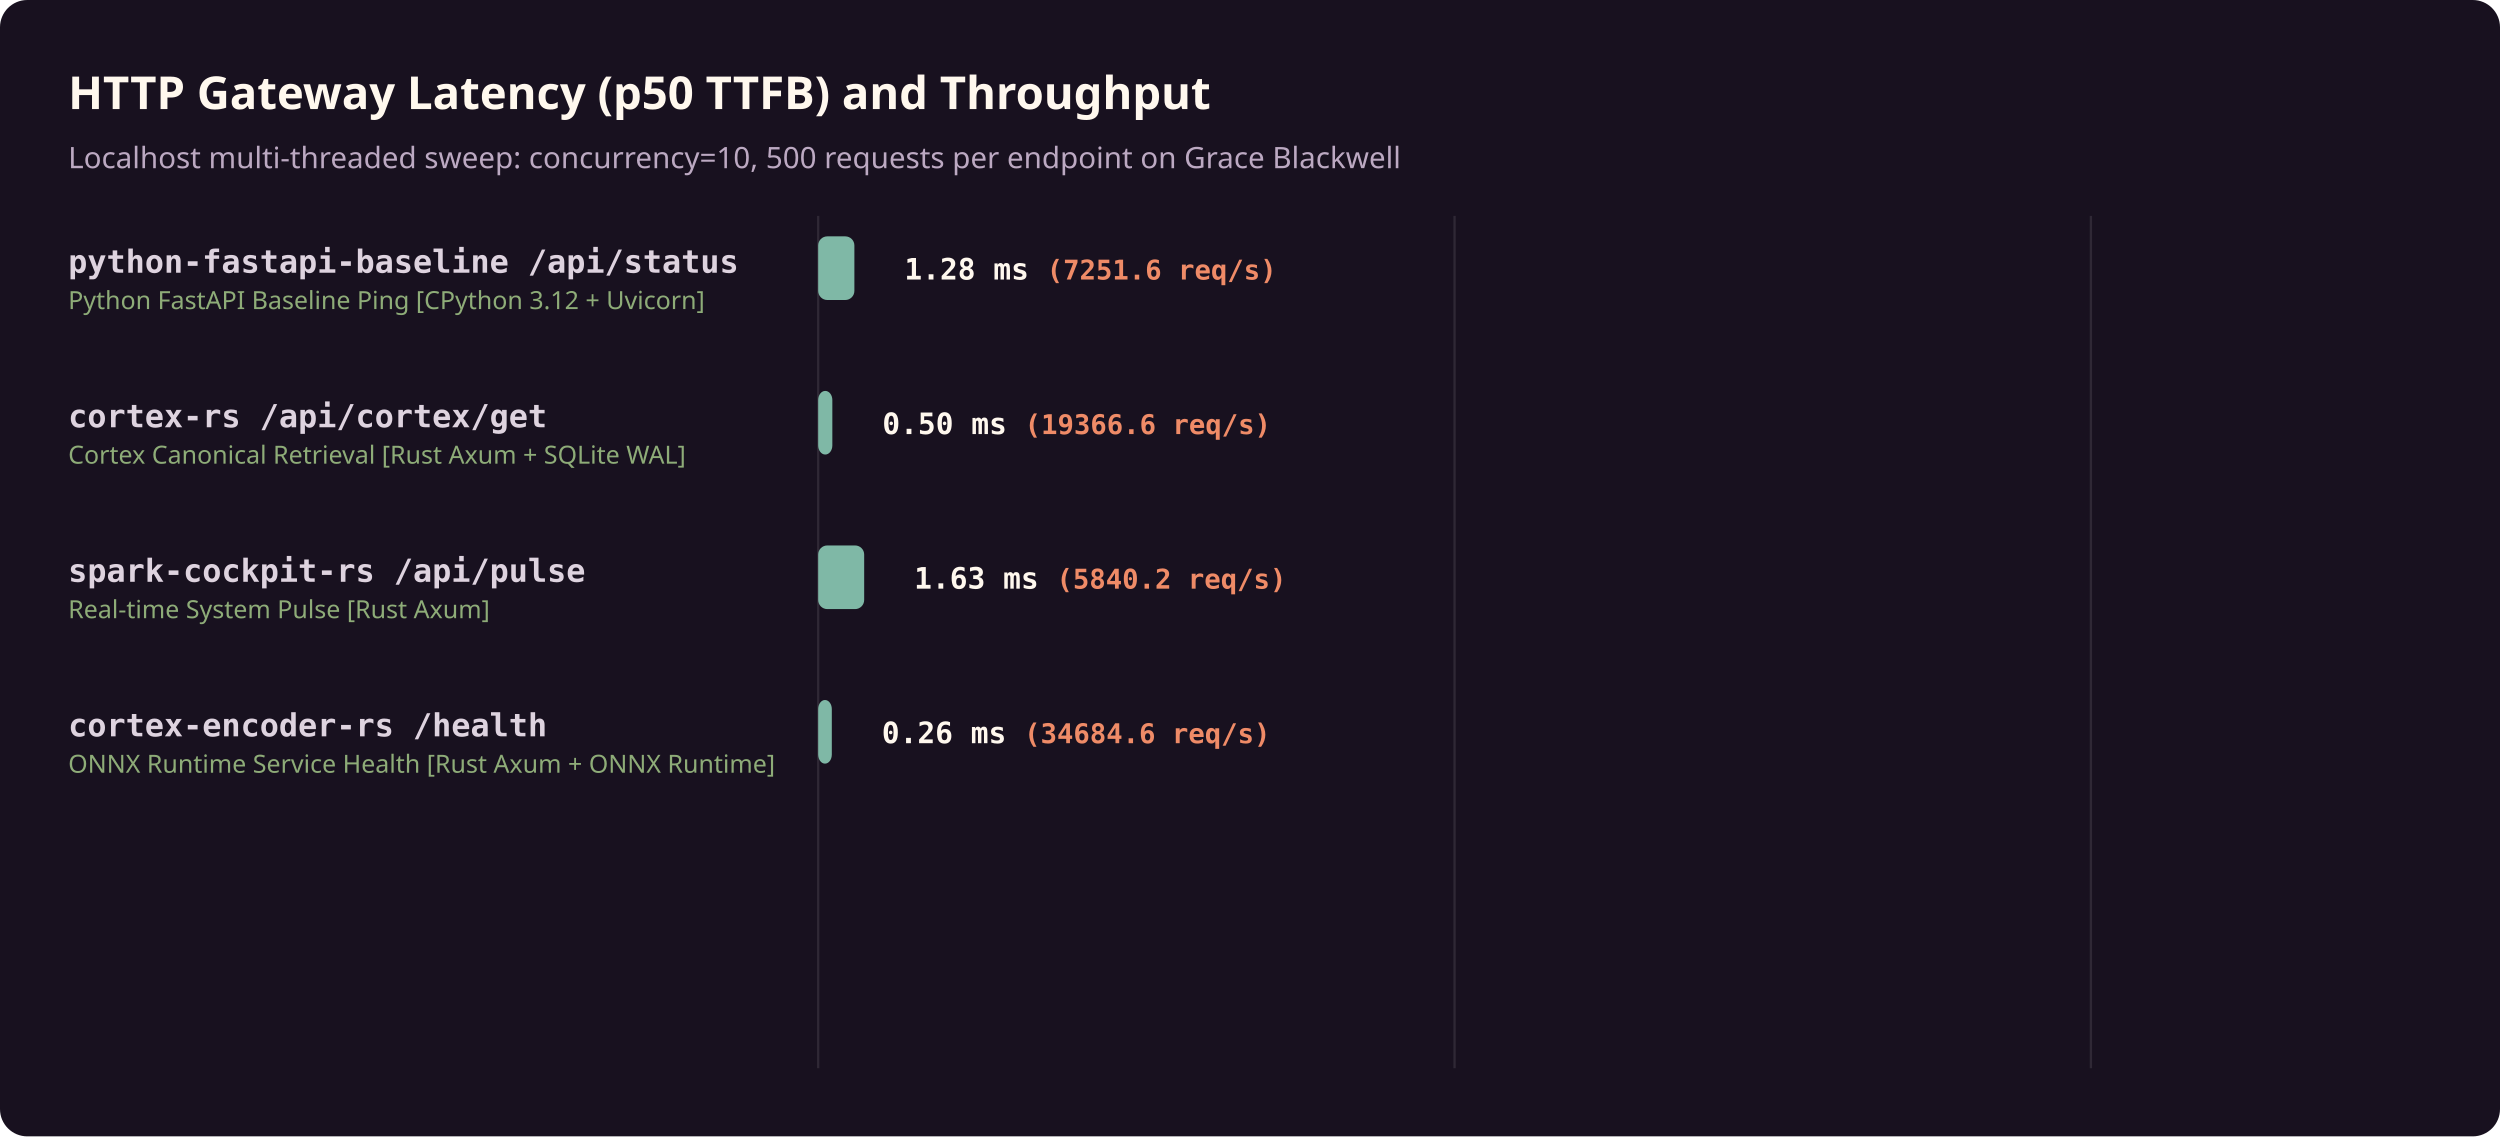
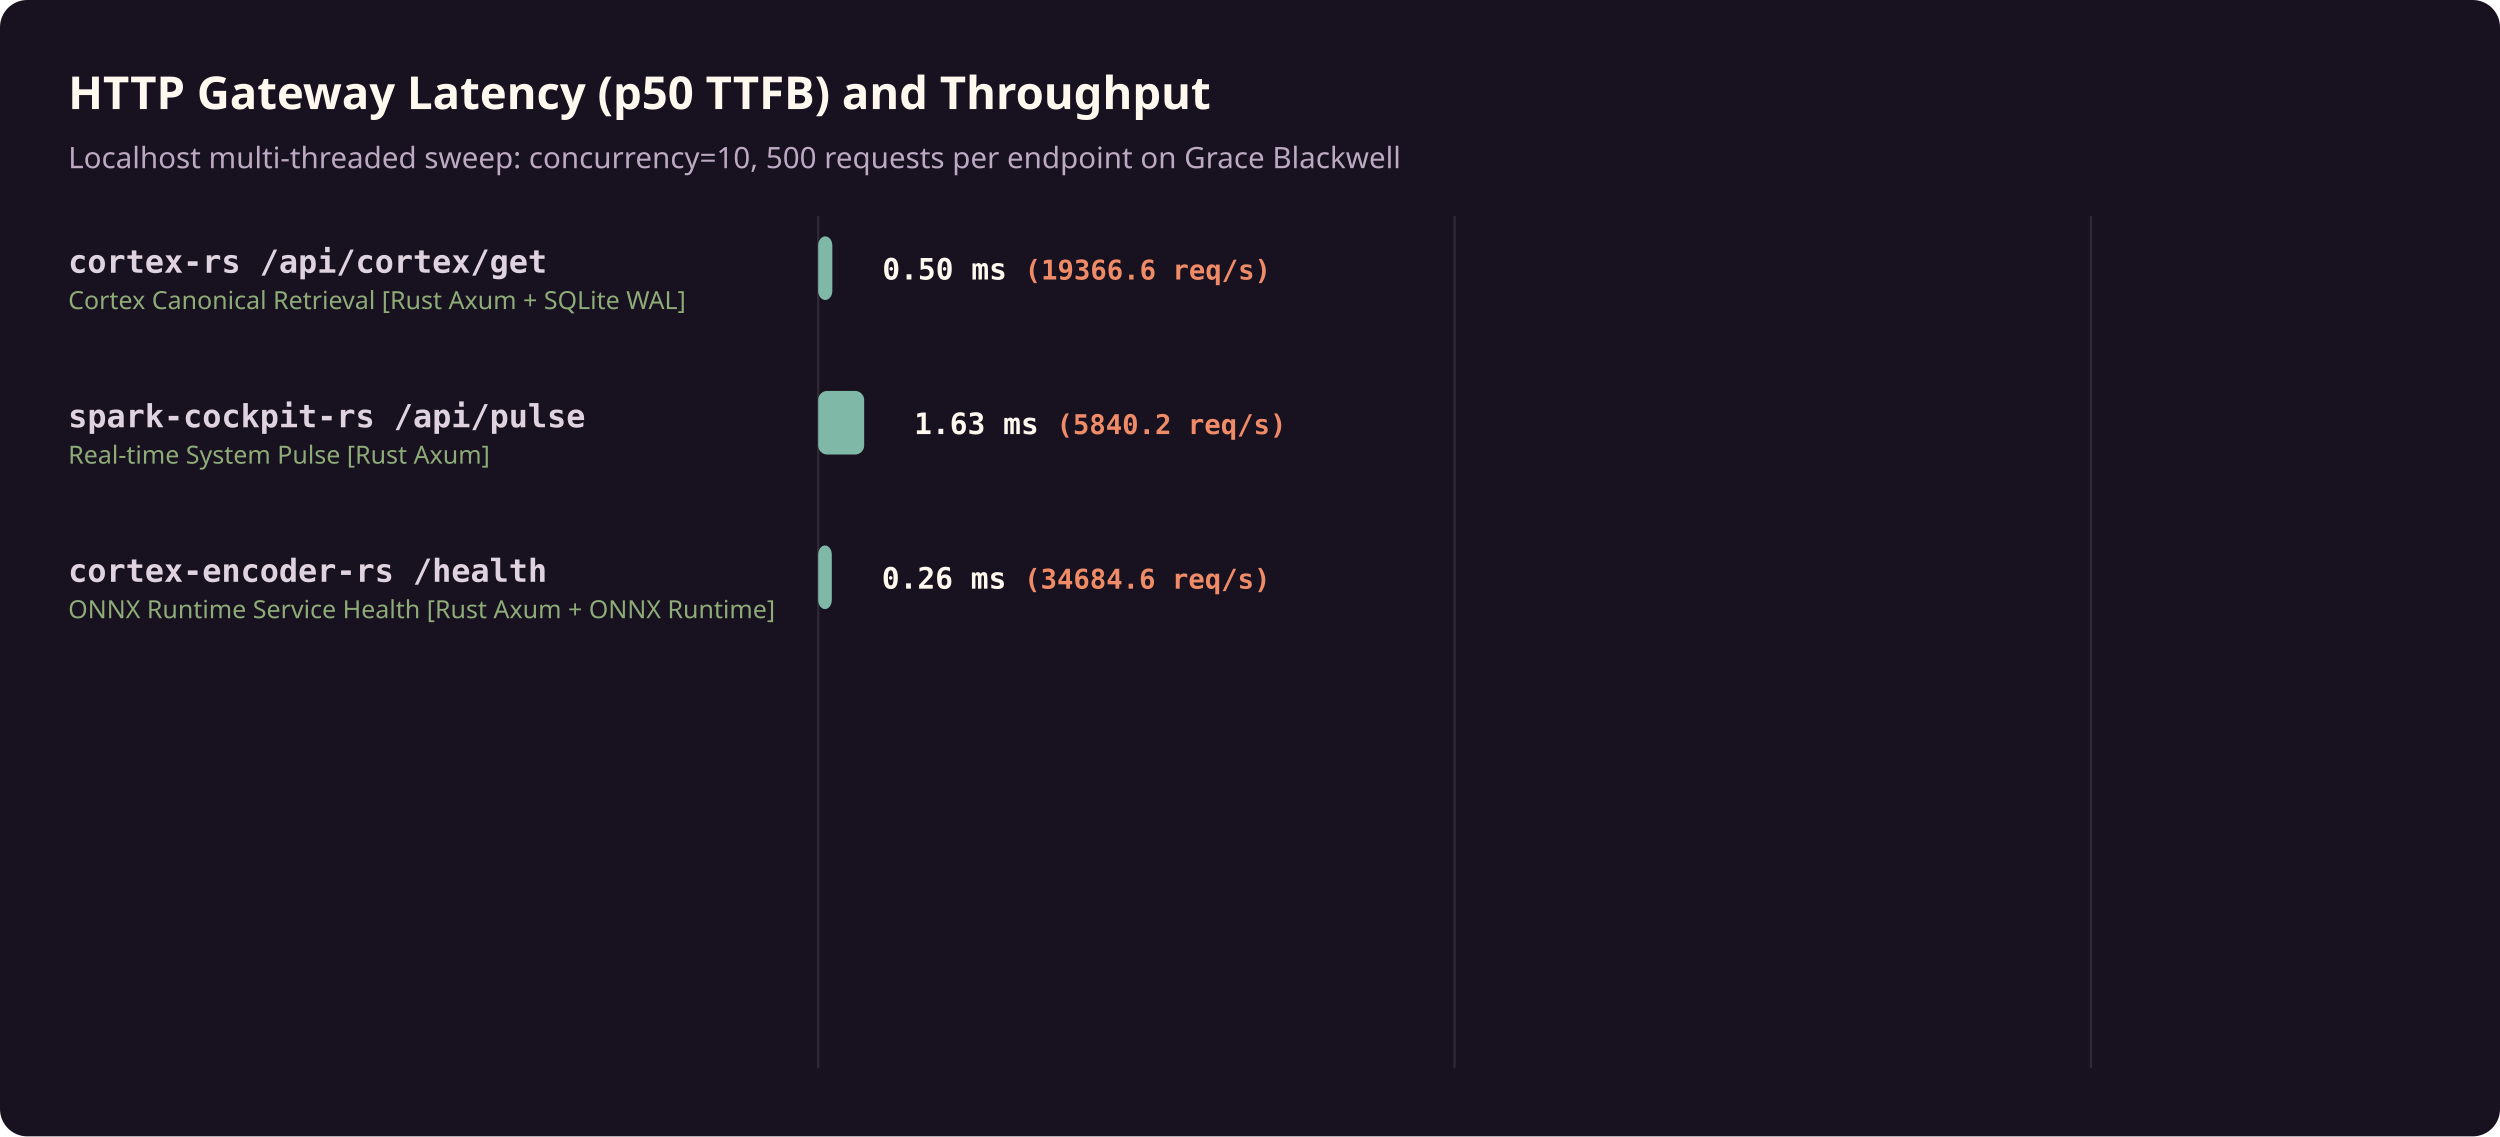
<svg xmlns="http://www.w3.org/2000/svg" viewBox="0 0 1100 500" width="100%" height="100%">
  <defs>
    <style>
      .bg { fill: #18111f; }
      .title { font-family: ui-sans-serif, system-ui, sans-serif; font-size: 20px; font-weight: 700; fill: #fff8ee; }
      .subtitle { font-family: ui-sans-serif, system-ui, sans-serif; font-size: 13px; fill: #bca9c2; }
      .label-service { font-family: ui-monospace, monospace; font-size: 14px; font-weight: 700; fill: #ded3df; }
      .label-role { font-family: ui-sans-serif, system-ui, sans-serif; font-size: 11px; fill: #8eac78; }
      .label-val { font-family: ui-monospace, monospace; font-size: 13px; font-weight: 700; fill: #fff8ee; }
      .throughput { font-size: 12px; font-weight: 600; fill: #ef8b67; }
      .grid { stroke: rgba(222, 211, 223, 0.12); stroke-width: 1; }
    </style>
  </defs>
  <rect width="100%" height="100%" rx="12" class="bg" />
  <text x="30" y="48" class="title">HTTP Gateway Latency (p50 TTFB) and Throughput</text>
  <text x="30" y="74" class="subtitle">Localhost multi-threaded sweep: concurrency=10, 500 requests per endpoint on Grace Blackwell</text>
  <line x1="360" y1="95" x2="360" y2="470" class="grid" />
  <line x1="640" y1="95" x2="640" y2="470" class="grid" />
  <line x1="920" y1="95" x2="920" y2="470" class="grid" />
  <g class="bar-row">
-     <text x="30" y="120" class="label-service">python-fastapi-baseline /api/status</text>
-     <text x="30" y="136" class="label-role">Python FastAPI Baseline Ping [CPython 3.12 + Uvicorn]</text>
-     <rect x="360" y="104" width="15.928" height="28" rx="4" fill="#7fb8a6" />
-     <text x="397.928" y="123" class="label-val">1.28 ms <tspan class="throughput">(7251.6 req/s)</tspan>
+     <text x="30" y="120" class="label-service">cortex-rs /api/cortex/get</text>
+     <text x="30" y="136" class="label-role">Cortex Canonical Retrieval [Rust Axum + SQLite WAL]</text>
+     <rect x="360" y="104" width="6.229" height="28" rx="4" fill="#7fb8a6" />
+     <text x="388.229" y="123" class="label-val">0.50 ms <tspan class="throughput">(19366.6 req/s)</tspan>
    </text>
  </g>
  <g class="bar-row">
-     <text x="30" y="188" class="label-service">cortex-rs /api/cortex/get</text>
-     <text x="30" y="204" class="label-role">Cortex Canonical Retrieval [Rust Axum + SQLite WAL]</text>
-     <rect x="360" y="172" width="6.229" height="28" rx="4" fill="#7fb8a6" />
-     <text x="388.229" y="191" class="label-val">0.50 ms <tspan class="throughput">(19366.6 req/s)</tspan>
+     <text x="30" y="188" class="label-service">spark-cockpit-rs /api/pulse</text>
+     <text x="30" y="204" class="label-role">Real-time System Pulse [Rust Axum]</text>
+     <rect x="360" y="172" width="20.237" height="28" rx="4" fill="#7fb8a6" />
+     <text x="402.237" y="191" class="label-val">1.63 ms <tspan class="throughput">(5840.2 req/s)</tspan>
    </text>
  </g>
  <g class="bar-row">
-     <text x="30" y="256" class="label-service">spark-cockpit-rs /api/pulse</text>
-     <text x="30" y="272" class="label-role">Real-time System Pulse [Rust Axum]</text>
-     <rect x="360" y="240" width="20.237" height="28" rx="4" fill="#7fb8a6" />
-     <text x="402.237" y="259" class="label-val">1.63 ms <tspan class="throughput">(5840.2 req/s)</tspan>
-     </text>
-   </g>
-   <g class="bar-row">
-     <text x="30" y="324" class="label-service">cortex-encoder-rs /health</text>
-     <text x="30" y="340" class="label-role">ONNX Runtime Service Health [Rust Axum + ONNX Runtime]</text>
-     <rect x="360" y="308" width="6" height="28" rx="4" fill="#7fb8a6" />
-     <text x="388" y="327" class="label-val">0.26 ms <tspan class="throughput">(34684.6 req/s)</tspan>
+     <text x="30" y="256" class="label-service">cortex-encoder-rs /health</text>
+     <text x="30" y="272" class="label-role">ONNX Runtime Service Health [Rust Axum + ONNX Runtime]</text>
+     <rect x="360" y="240" width="6" height="28" rx="4" fill="#7fb8a6" />
+     <text x="388" y="259" class="label-val">0.26 ms <tspan class="throughput">(34684.6 req/s)</tspan>
    </text>
  </g>
</svg>
